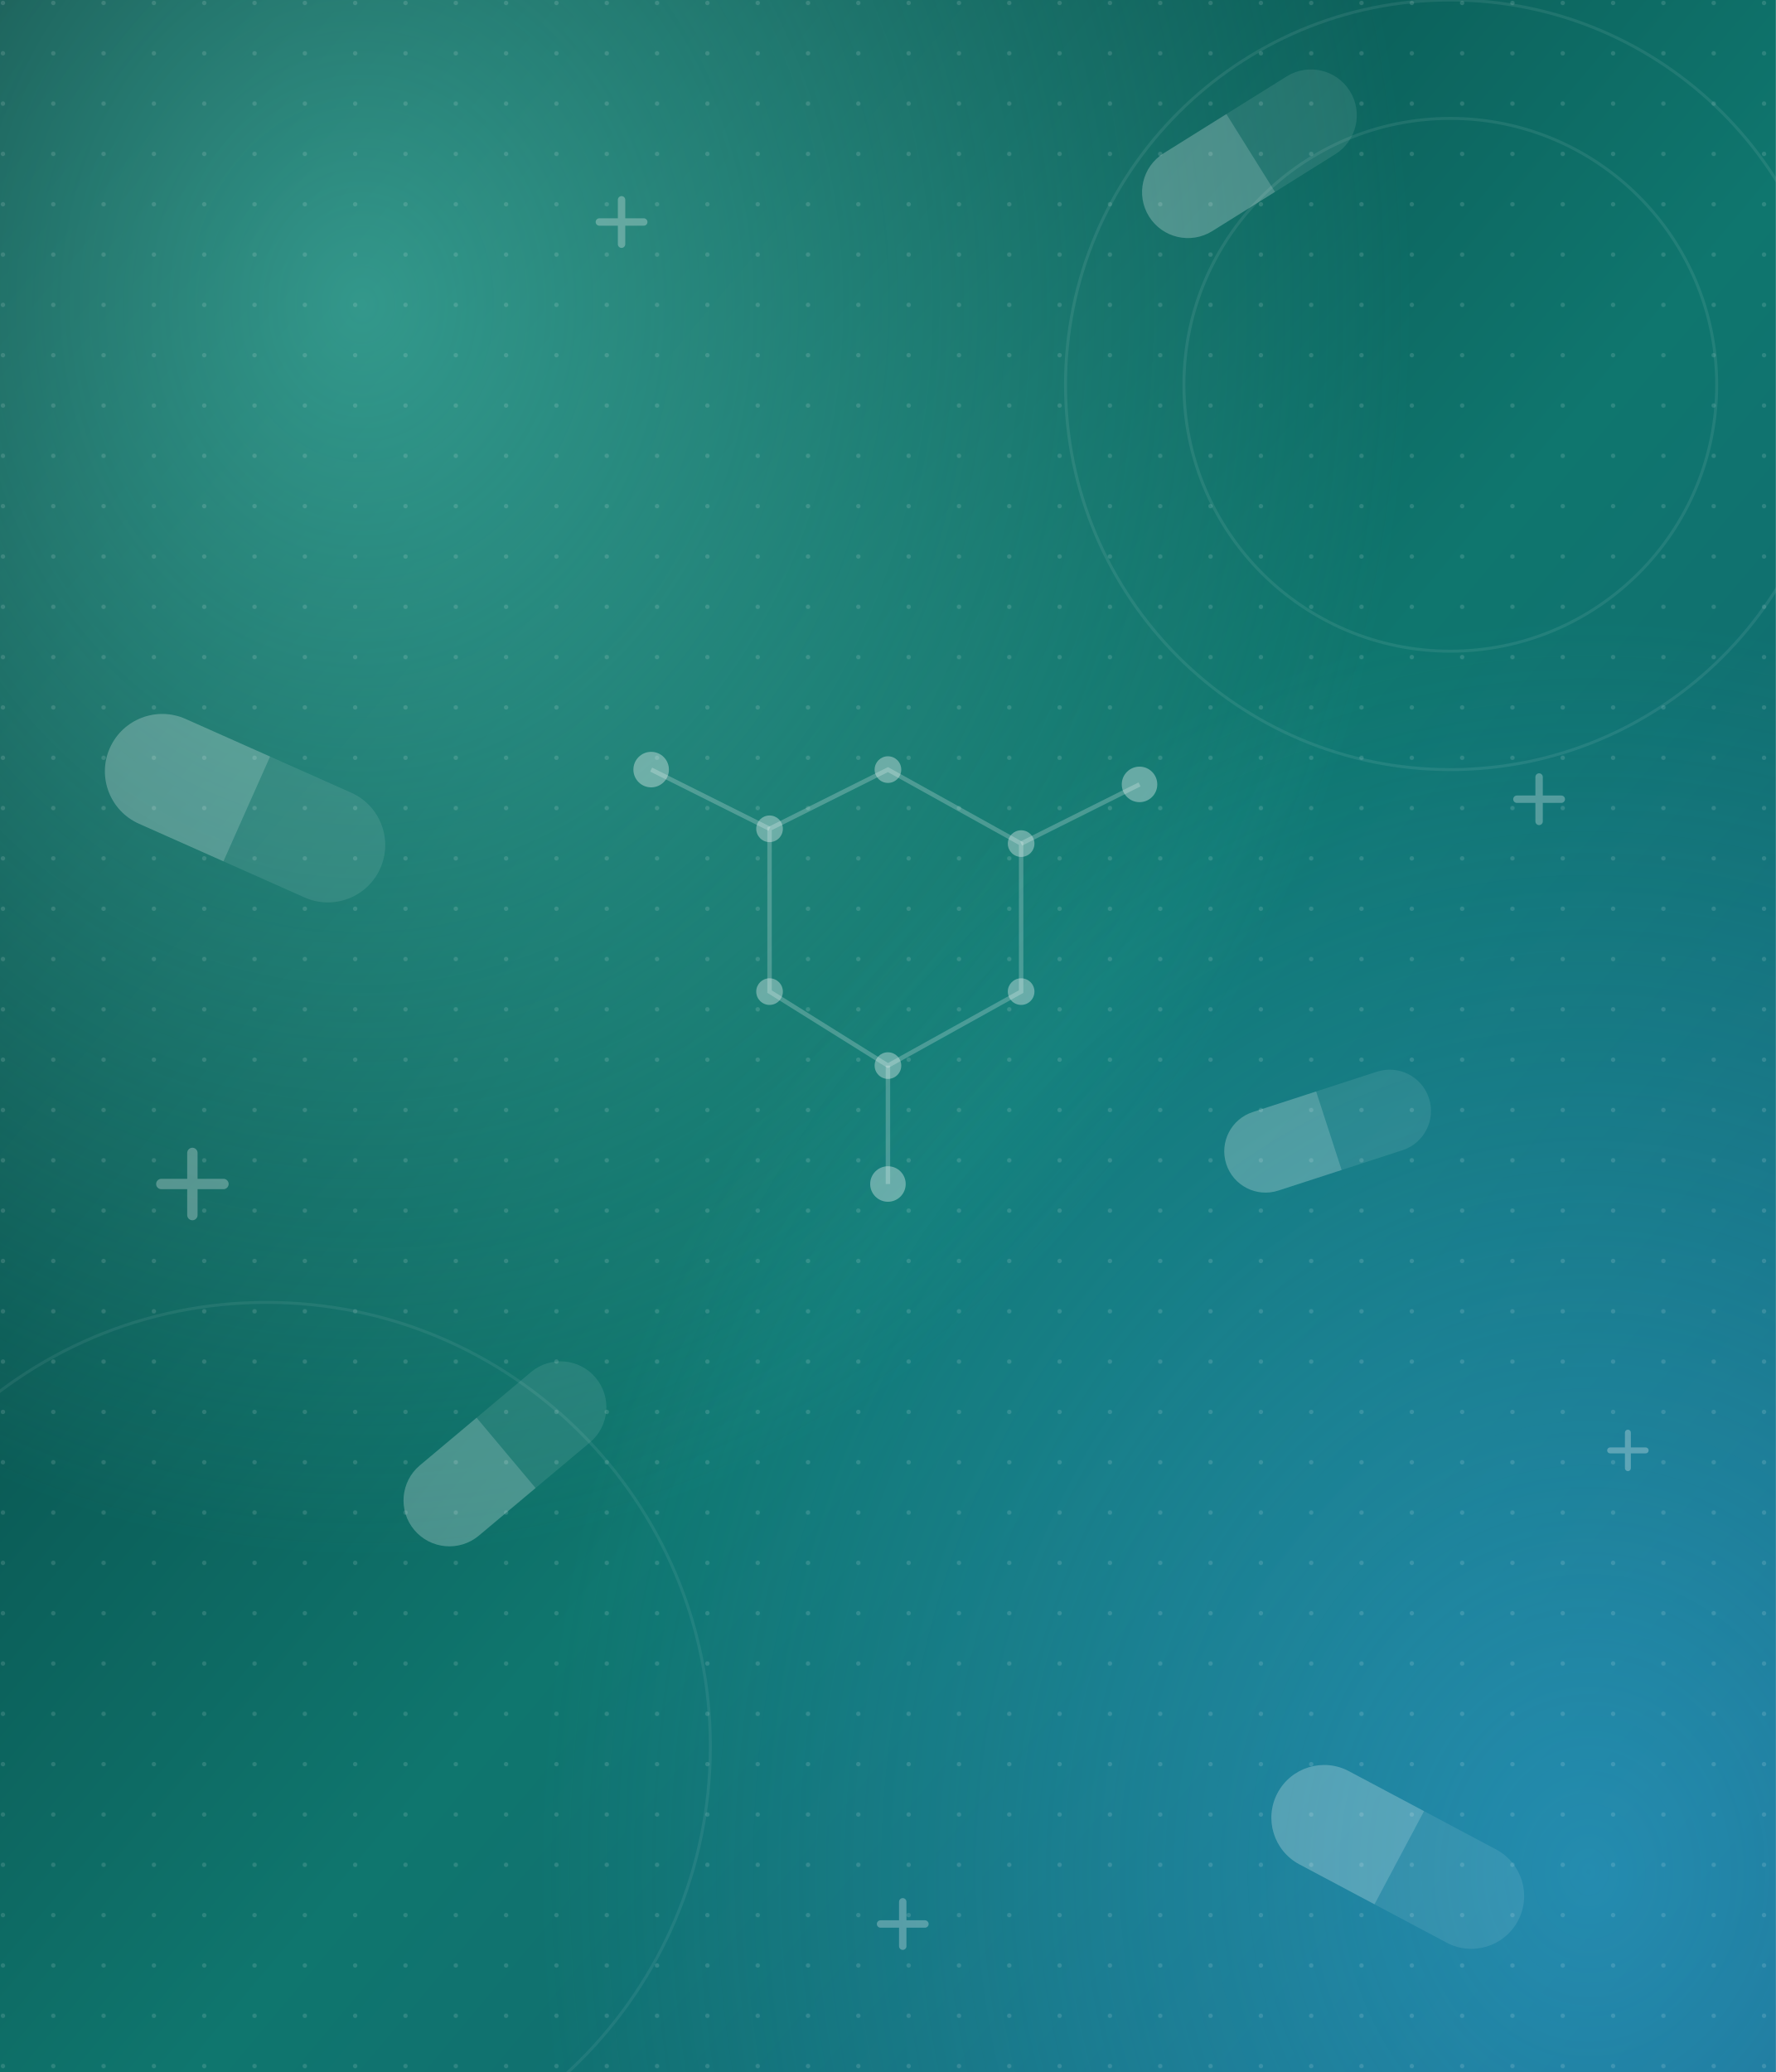
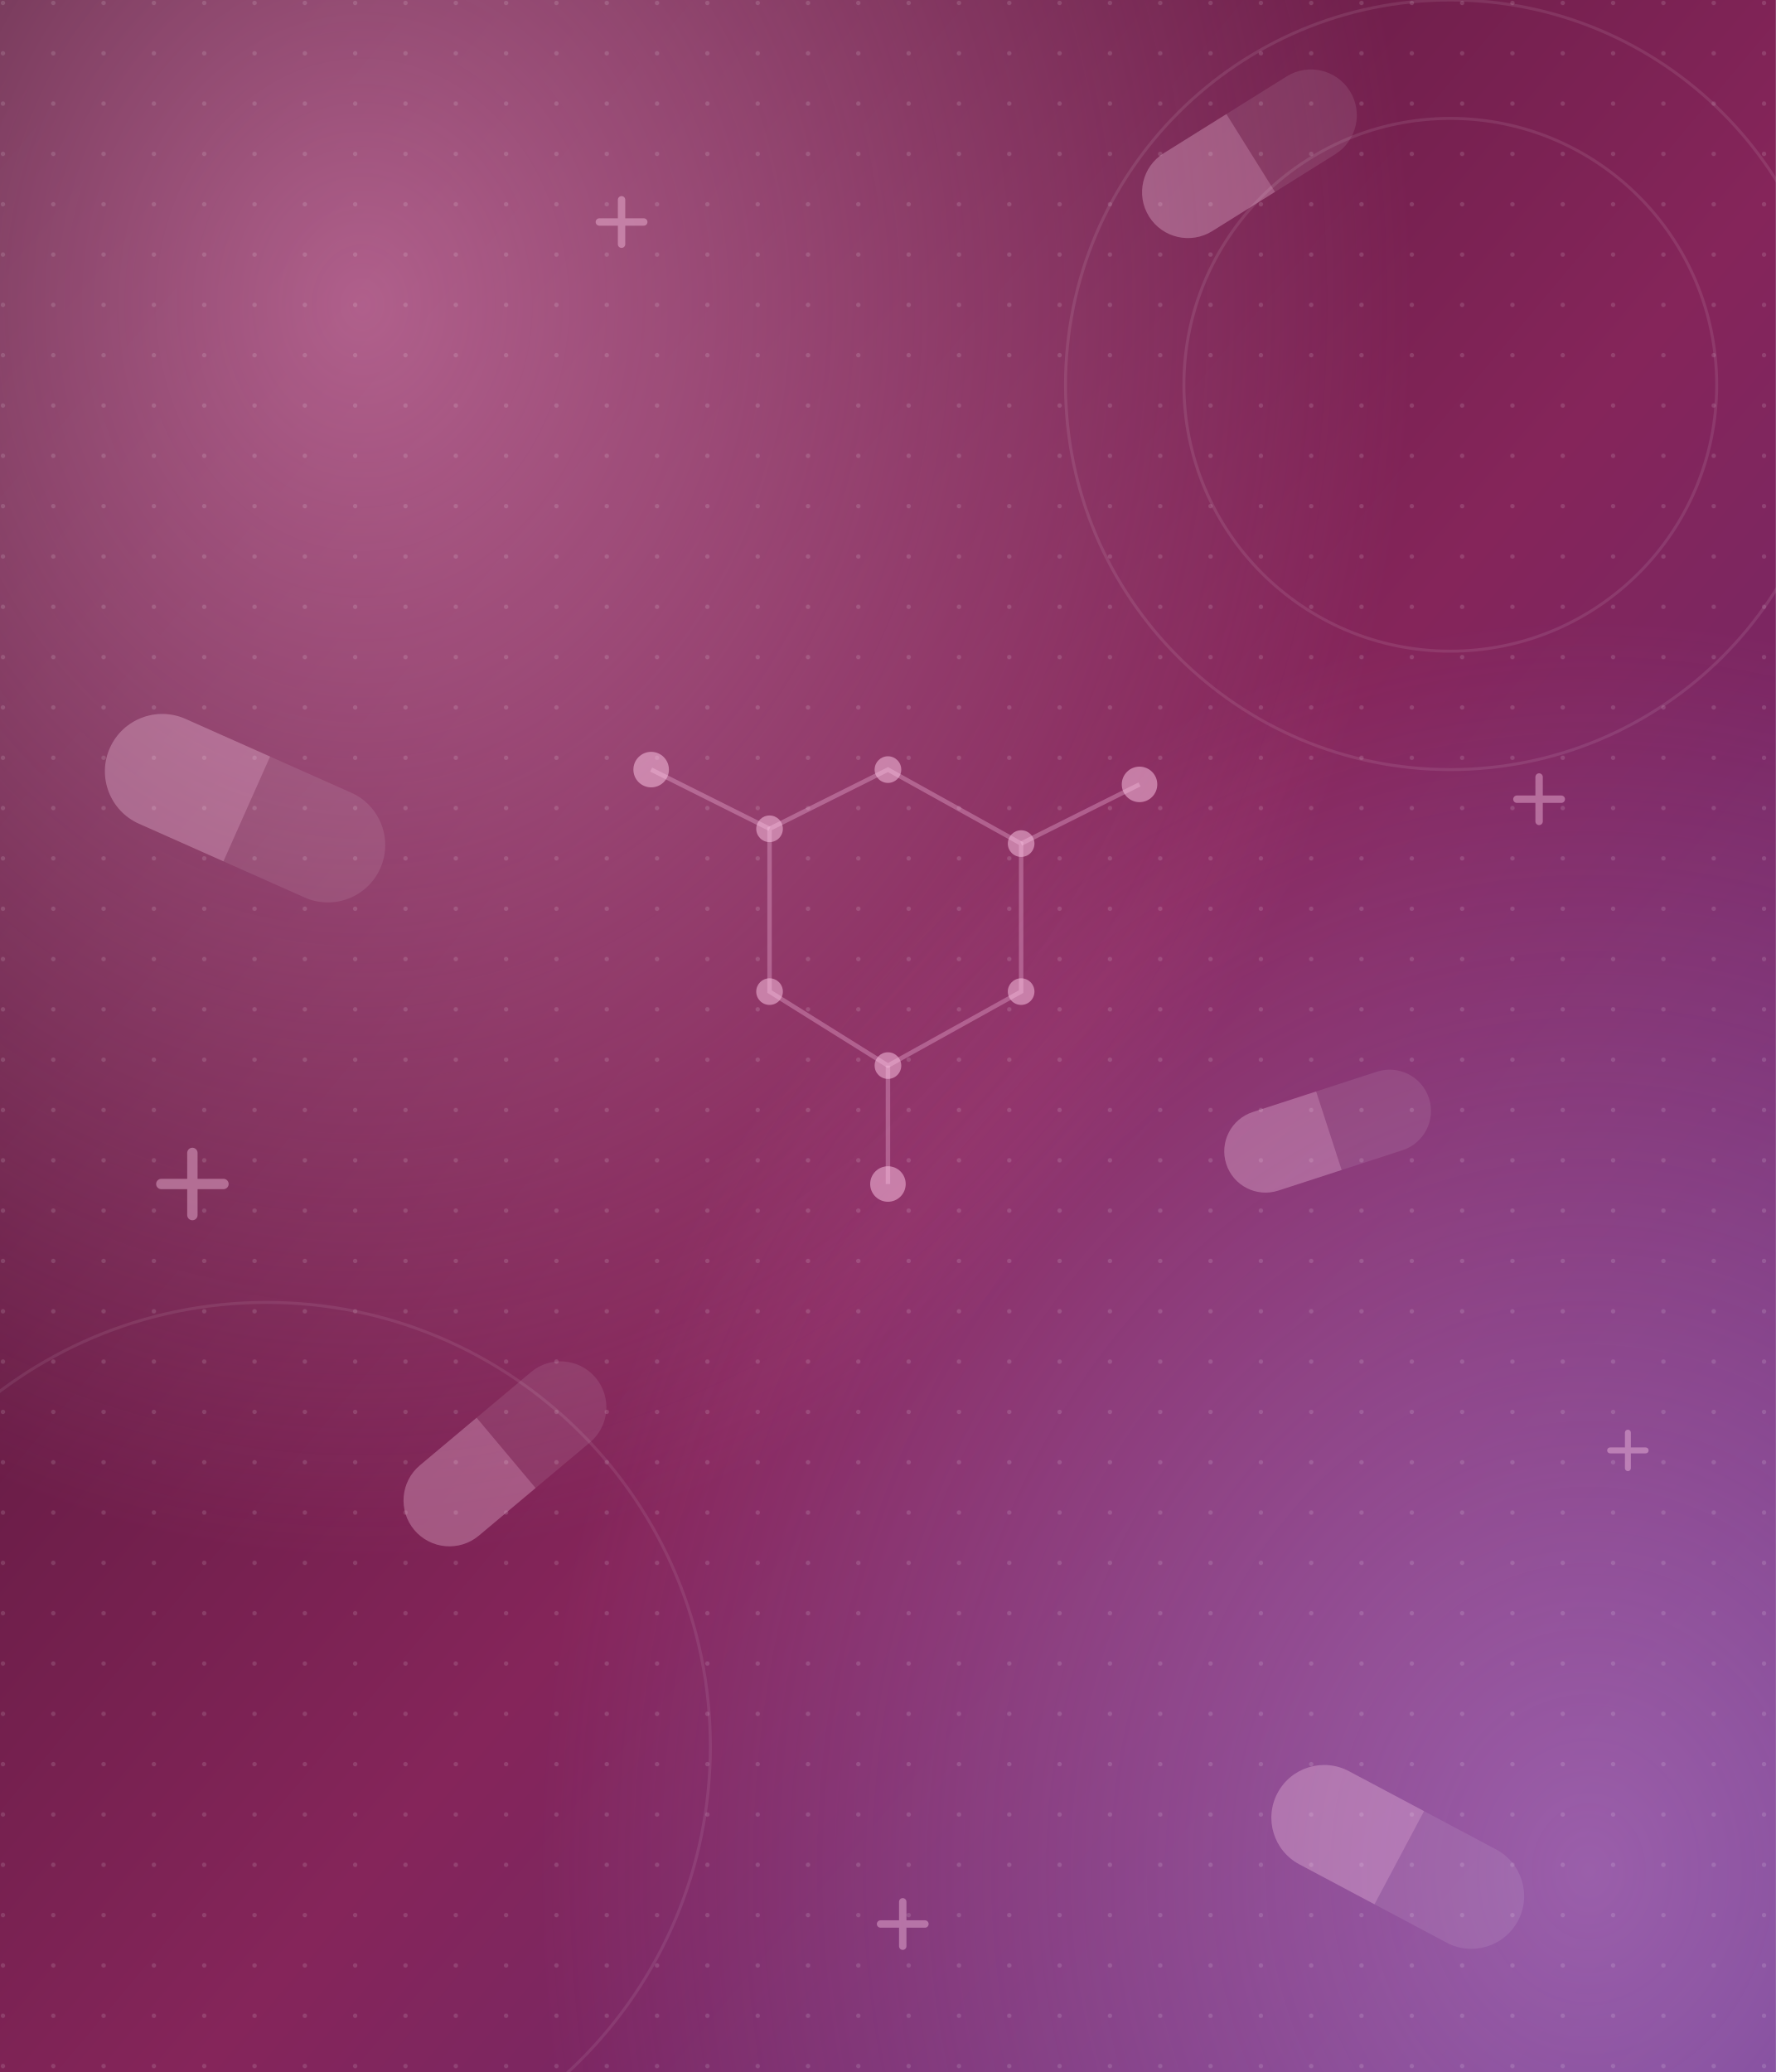
<svg xmlns="http://www.w3.org/2000/svg" viewBox="0 0 1200 1400" preserveAspectRatio="xMidYMid slice">
  <defs>
    <linearGradient id="bg" x1="0" y1="0" x2="1" y2="1">
-       <stop offset="0" stop-color="#042f2e" />
-       <stop offset=".55" stop-color="#0f766e" />
-       <stop offset="1" stop-color="#155e75" />
+       <stop offset="0" stop-color="#3F1029" />
+       <stop offset=".55" stop-color="#85255A" />
+       <stop offset="1" stop-color="#5E2A78" />
    </linearGradient>
    <radialGradient id="g1" cx=".2" cy=".15" r=".6">
-       <stop offset="0" stop-color="#5eead4" stop-opacity=".5" />
-       <stop offset="1" stop-color="#5eead4" stop-opacity="0" />
+       <stop offset="0" stop-color="#FA9BCF" stop-opacity=".55" />
+       <stop offset="1" stop-color="#FA9BCF" stop-opacity="0" />
    </radialGradient>
    <radialGradient id="g2" cx=".9" cy=".9" r=".6">
-       <stop offset="0" stop-color="#38bdf8" stop-opacity=".45" />
-       <stop offset="1" stop-color="#38bdf8" stop-opacity="0" />
+       <stop offset="0" stop-color="#D9A0F0" stop-opacity=".45" />
+       <stop offset="1" stop-color="#D9A0F0" stop-opacity="0" />
    </radialGradient>
    <pattern id="dots" width="34" height="34" patternUnits="userSpaceOnUse">
      <circle cx="2" cy="2" r="1.5" fill="#fff" fill-opacity=".13" />
    </pattern>
    <g id="cap">
      <rect width="160" height="62" rx="31" fill="#fff" fill-opacity=".09" />
-       <path d="M31 0h50v62H31A31 31 0 0 1 31 0Z" fill="#fff" fill-opacity=".17" />
+       <path d="M31 0h50v62H31A31 31 0 0 1 31 0Z" fill="#FFCAE9" fill-opacity=".22" />
    </g>
    <g id="plus">
-       <path d="M-15 0h30M0-15v30" stroke="#fff" stroke-opacity=".28" stroke-width="5" stroke-linecap="round" />
+       <path d="M-15 0h30M0-15v30" stroke="#FFCAE9" stroke-opacity=".4" stroke-width="5" stroke-linecap="round" />
    </g>
  </defs>
  <rect width="1200" height="1400" fill="url(#bg)" />
  <rect width="1200" height="1400" fill="url(#g1)" />
  <rect width="1200" height="1400" fill="url(#g2)" />
  <rect width="1200" height="1400" fill="url(#dots)" />
-   <circle cx="980" cy="260" r="260" fill="none" stroke="#fff" stroke-opacity=".08" stroke-width="2" />
-   <circle cx="980" cy="260" r="180" fill="none" stroke="#fff" stroke-opacity=".08" stroke-width="2" />
-   <circle cx="180" cy="1180" r="300" fill="none" stroke="#fff" stroke-opacity=".07" stroke-width="2" />
+   <circle cx="980" cy="260" r="260" fill="none" stroke="#fff" stroke-opacity=".09" stroke-width="2" />
+   <circle cx="980" cy="260" r="180" fill="none" stroke="#fff" stroke-opacity=".09" stroke-width="2" />
+   <circle cx="180" cy="1180" r="300" fill="none" stroke="#fff" stroke-opacity=".08" stroke-width="2" />
  <use href="#cap" transform="translate(760 120) rotate(-32)" />
  <use href="#cap" transform="translate(90 470) rotate(24) scale(1.25)" />
  <use href="#cap" transform="translate(820 760) rotate(-18) scale(.9)" />
  <use href="#cap" transform="translate(260 1010) rotate(-40)" />
  <use href="#cap" transform="translate(880 1180) rotate(28) scale(1.15)" />
  <use href="#plus" transform="translate(1040 540)" />
  <use href="#plus" transform="translate(420 150)" />
  <use href="#plus" transform="translate(130 800) scale(1.4)" />
  <use href="#plus" transform="translate(610 1300)" />
  <use href="#plus" transform="translate(1100 980) scale(.8)" />
-   <g stroke="#fff" stroke-opacity=".22" stroke-width="3" fill="none">
+   <g stroke="#FFCAE9" stroke-opacity=".3" stroke-width="3" fill="none">
    <path d="M520 560 L600 520 L690 570 L690 670 L600 720 L520 670 Z" />
    <path d="M690 570 L770 530 M600 720 L600 800 M520 560 L440 520" />
  </g>
-   <g fill="#fff" fill-opacity=".35">
+   <g fill="#FFCAE9" fill-opacity=".5">
    <circle cx="520" cy="560" r="9" />
    <circle cx="600" cy="520" r="9" />
    <circle cx="690" cy="570" r="9" />
    <circle cx="690" cy="670" r="9" />
    <circle cx="600" cy="720" r="9" />
    <circle cx="520" cy="670" r="9" />
    <circle cx="770" cy="530" r="12" />
    <circle cx="600" cy="800" r="12" />
    <circle cx="440" cy="520" r="12" />
  </g>
</svg>
